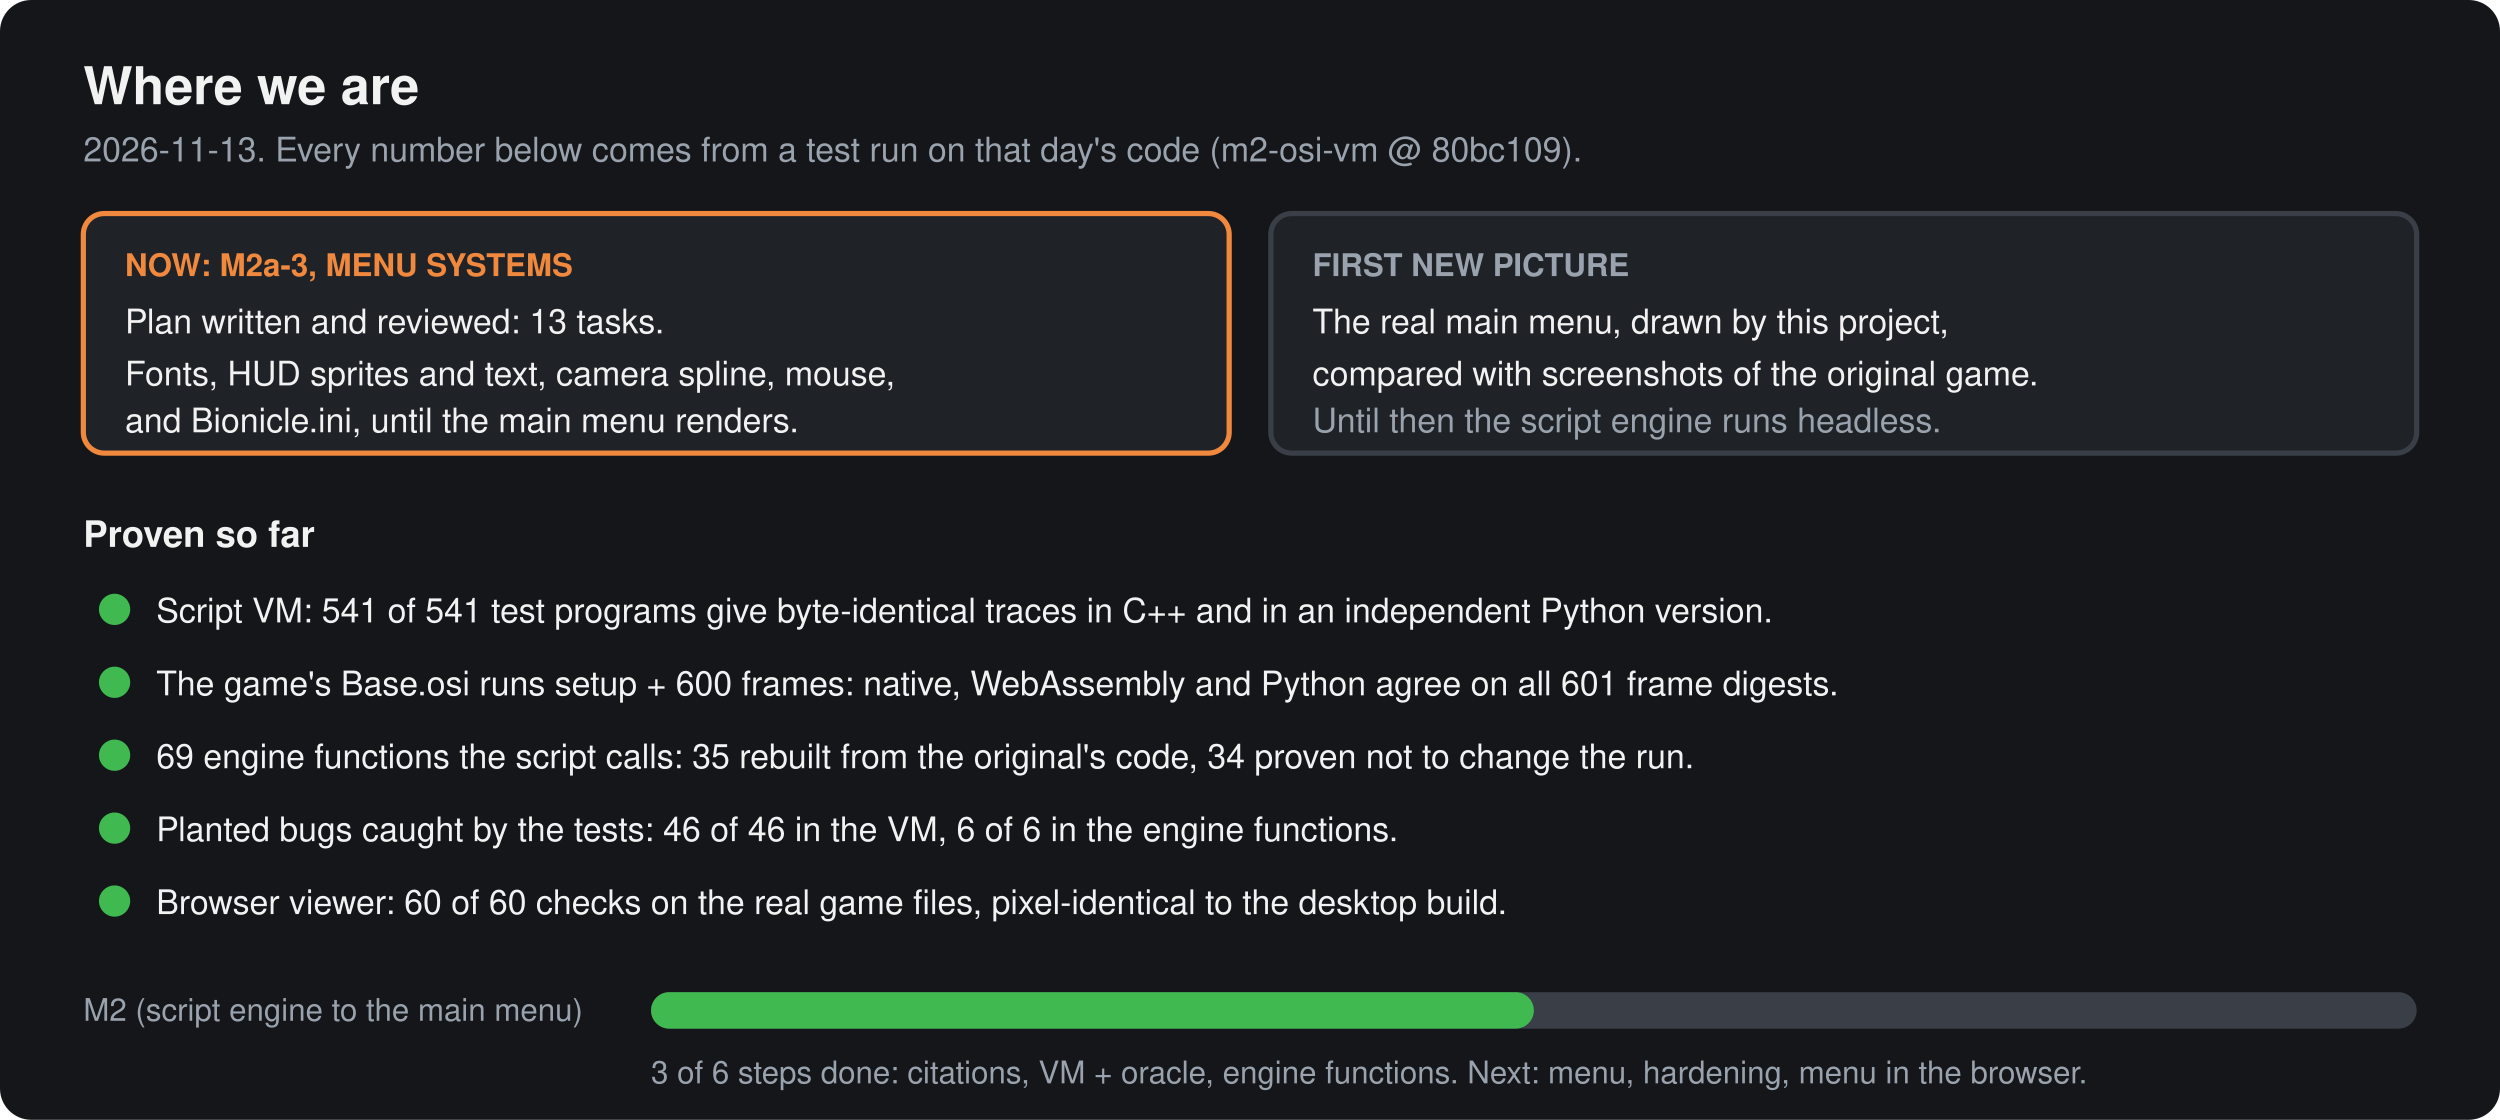
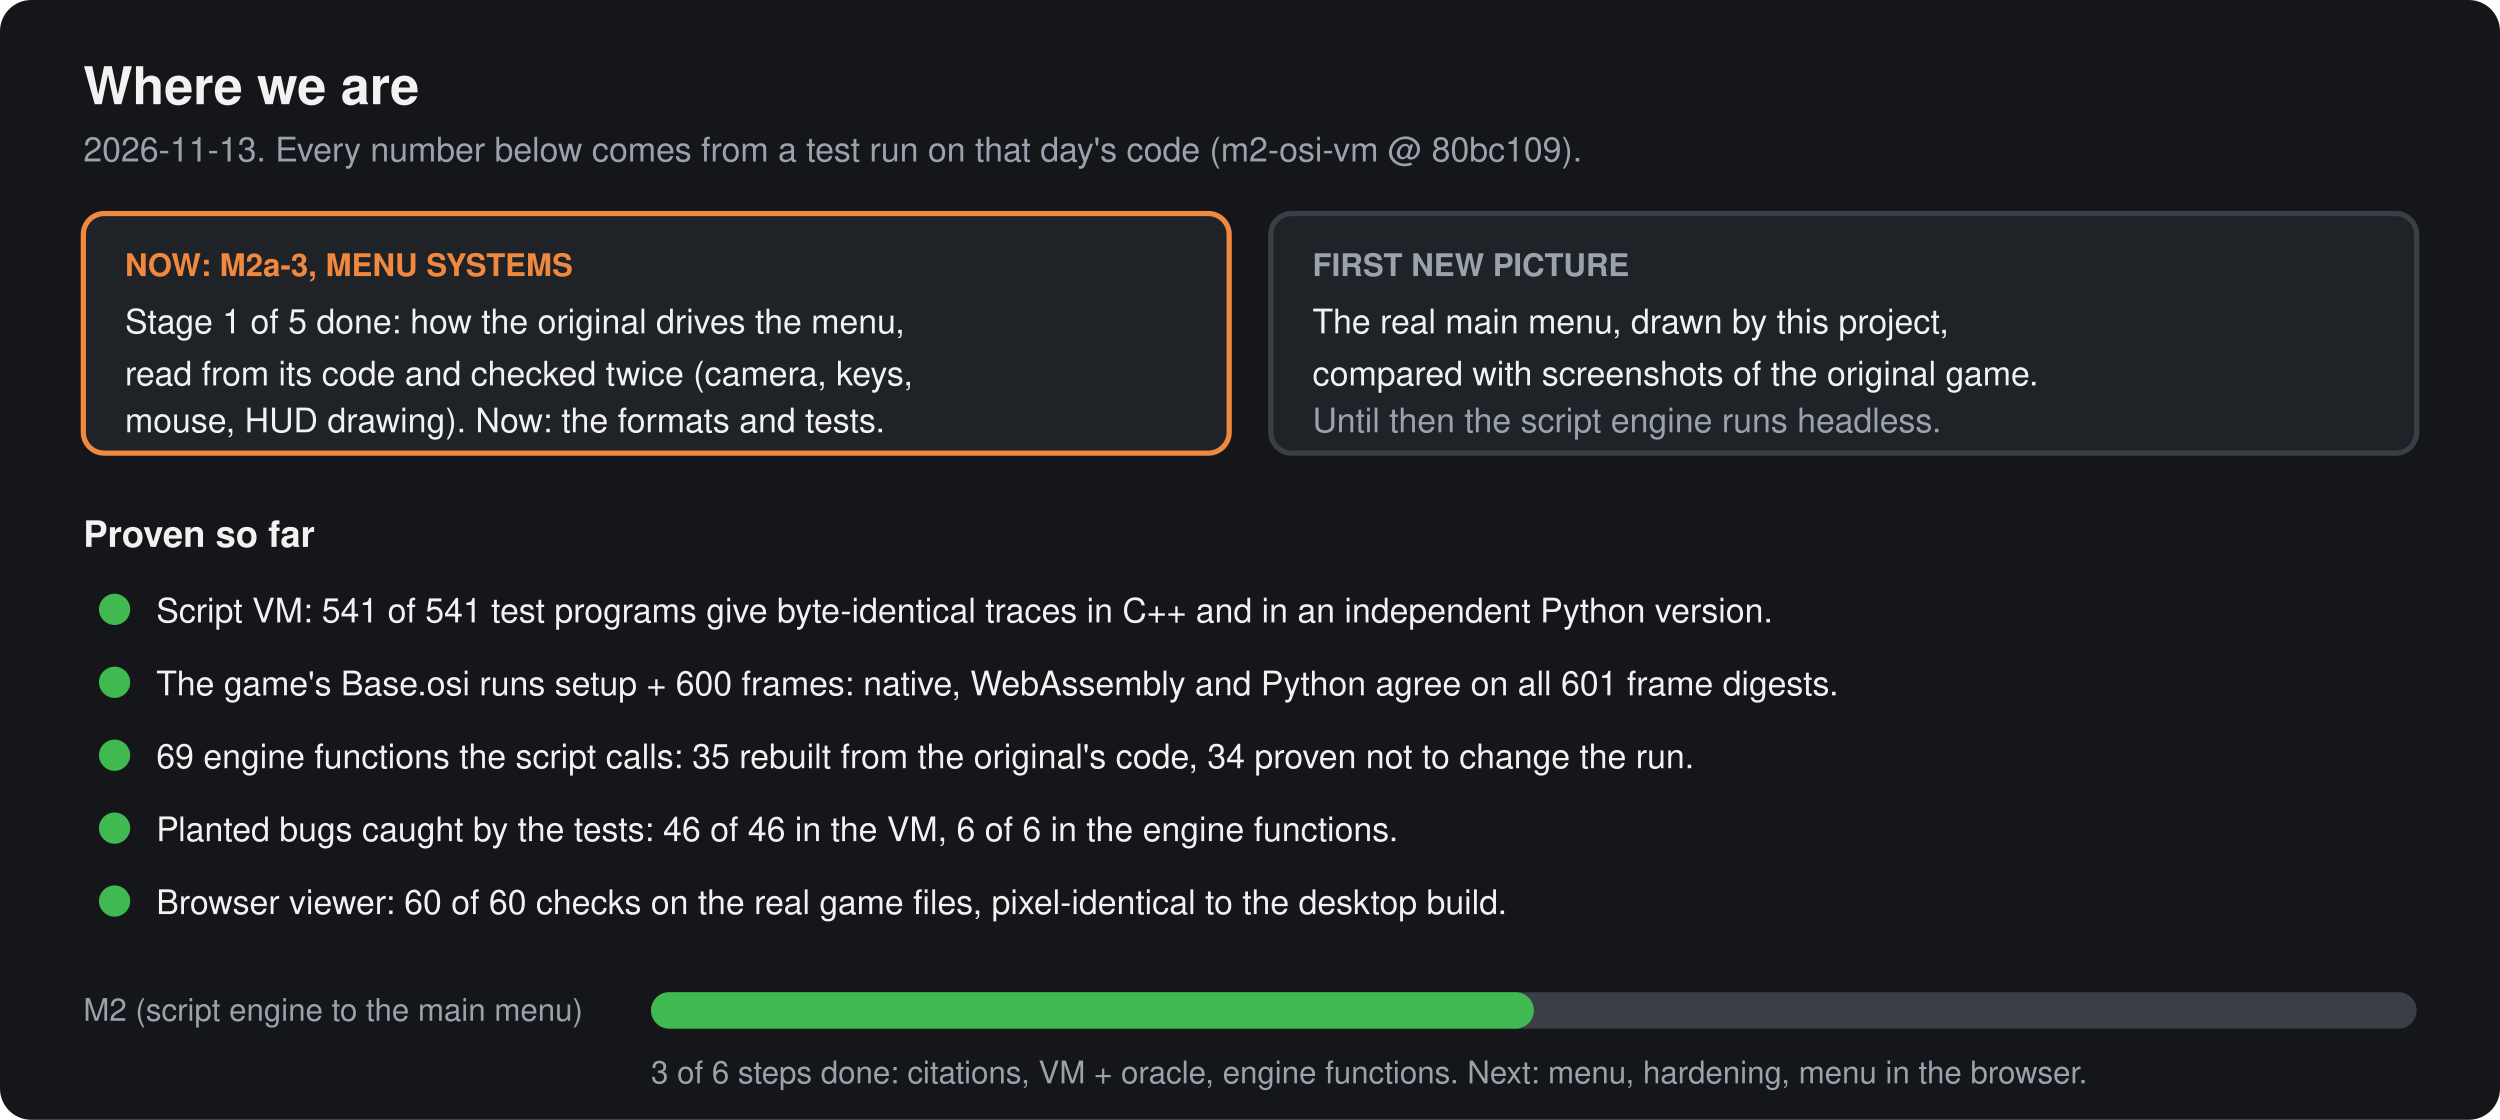
<svg xmlns="http://www.w3.org/2000/svg" viewBox="0 0 960 430" width="960" height="430" font-family="-apple-system, Segoe UI, Helvetica, Arial, sans-serif">
  <rect width="960" height="430" rx="12" fill="#14161a" />
  <text x="32" y="40" fill="#f2f2f2" font-size="20" font-weight="700">Where we are</text>
  <text x="32" y="62" fill="#9aa3ad" font-size="13">2026-11-13. Every number below comes from a test run on that day's code (m2-osi-vm @ 80bc109).</text>
  <rect x="32" y="82" width="440" height="92" rx="8" fill="#1f2328" stroke="#f0883e" stroke-width="2" />
  <text x="48" y="106" fill="#f0883e" font-size="12" font-weight="700">NOW: M2a-3, MENU SYSTEMS</text>
-   <text x="48" y="128" fill="#f2f2f2" font-size="13">Plan written and reviewed: 13 tasks.</text>
-   <text x="48" y="148" fill="#f2f2f2" font-size="13">Fonts, HUD sprites and text, camera spline, mouse,</text>
-   <text x="48" y="166" fill="#f2f2f2" font-size="13">and Bionicle.ini, until the main menu renders.</text>
+   <text x="48" y="128" fill="#f2f2f2" font-size="13">Stage 1 of 5 done: how the original drives the menu,</text>
+   <text x="48" y="148" fill="#f2f2f2" font-size="13">read from its code and checked twice (camera, keys,</text>
+   <text x="48" y="166" fill="#f2f2f2" font-size="13">mouse, HUD drawing). Now: the formats and tests.</text>
  <rect x="488" y="82" width="440" height="92" rx="8" fill="#1f2328" stroke="#3a3f47" stroke-width="2" />
  <text x="504" y="106" fill="#9aa3ad" font-size="12" font-weight="700">FIRST NEW PICTURE</text>
  <text x="504" y="128" fill="#f2f2f2" font-size="13">The real main menu, drawn by this project,</text>
  <text x="504" y="148" fill="#f2f2f2" font-size="13">compared with screenshots of the original game.</text>
  <text x="504" y="166" fill="#9aa3ad" font-size="13">Until then the script engine runs headless.</text>
  <text x="32" y="210" fill="#f2f2f2" font-size="14" font-weight="700">Proven so far</text>
  <g font-size="13">
    <circle cx="44" cy="234" r="6" fill="#3fb950" />
    <text x="60" y="239" fill="#f2f2f2">Script VM: 541 of 541 test programs give byte-identical traces in C++ and in an independent Python version.</text>
    <circle cx="44" cy="262" r="6" fill="#3fb950" />
    <text x="60" y="267" fill="#f2f2f2">The game's Base.osi runs setup + 600 frames: native, WebAssembly and Python agree on all 601 frame digests.</text>
    <circle cx="44" cy="290" r="6" fill="#3fb950" />
    <text x="60" y="295" fill="#f2f2f2">69 engine functions the script calls: 35 rebuilt from the original's code, 34 proven not to change the run.</text>
    <circle cx="44" cy="318" r="6" fill="#3fb950" />
    <text x="60" y="323" fill="#f2f2f2">Planted bugs caught by the tests: 46 of 46 in the VM, 6 of 6 in the engine functions.</text>
    <circle cx="44" cy="346" r="6" fill="#3fb950" />
    <text x="60" y="351" fill="#f2f2f2">Browser viewer: 60 of 60 checks on the real game files, pixel-identical to the desktop build.</text>
  </g>
  <text x="32" y="392" fill="#9aa3ad" font-size="12">M2 (script engine to the main menu)</text>
  <rect x="250" y="381" width="678" height="14" rx="7" fill="#3a3f47" />
  <rect x="250" y="381" width="339" height="14" rx="7" fill="#3fb950" />
  <text x="250" y="416" fill="#9aa3ad" font-size="12">3 of 6 steps done: citations, VM + oracle, engine functions. Next: menu, hardening, menu in the browser.</text>
</svg>
